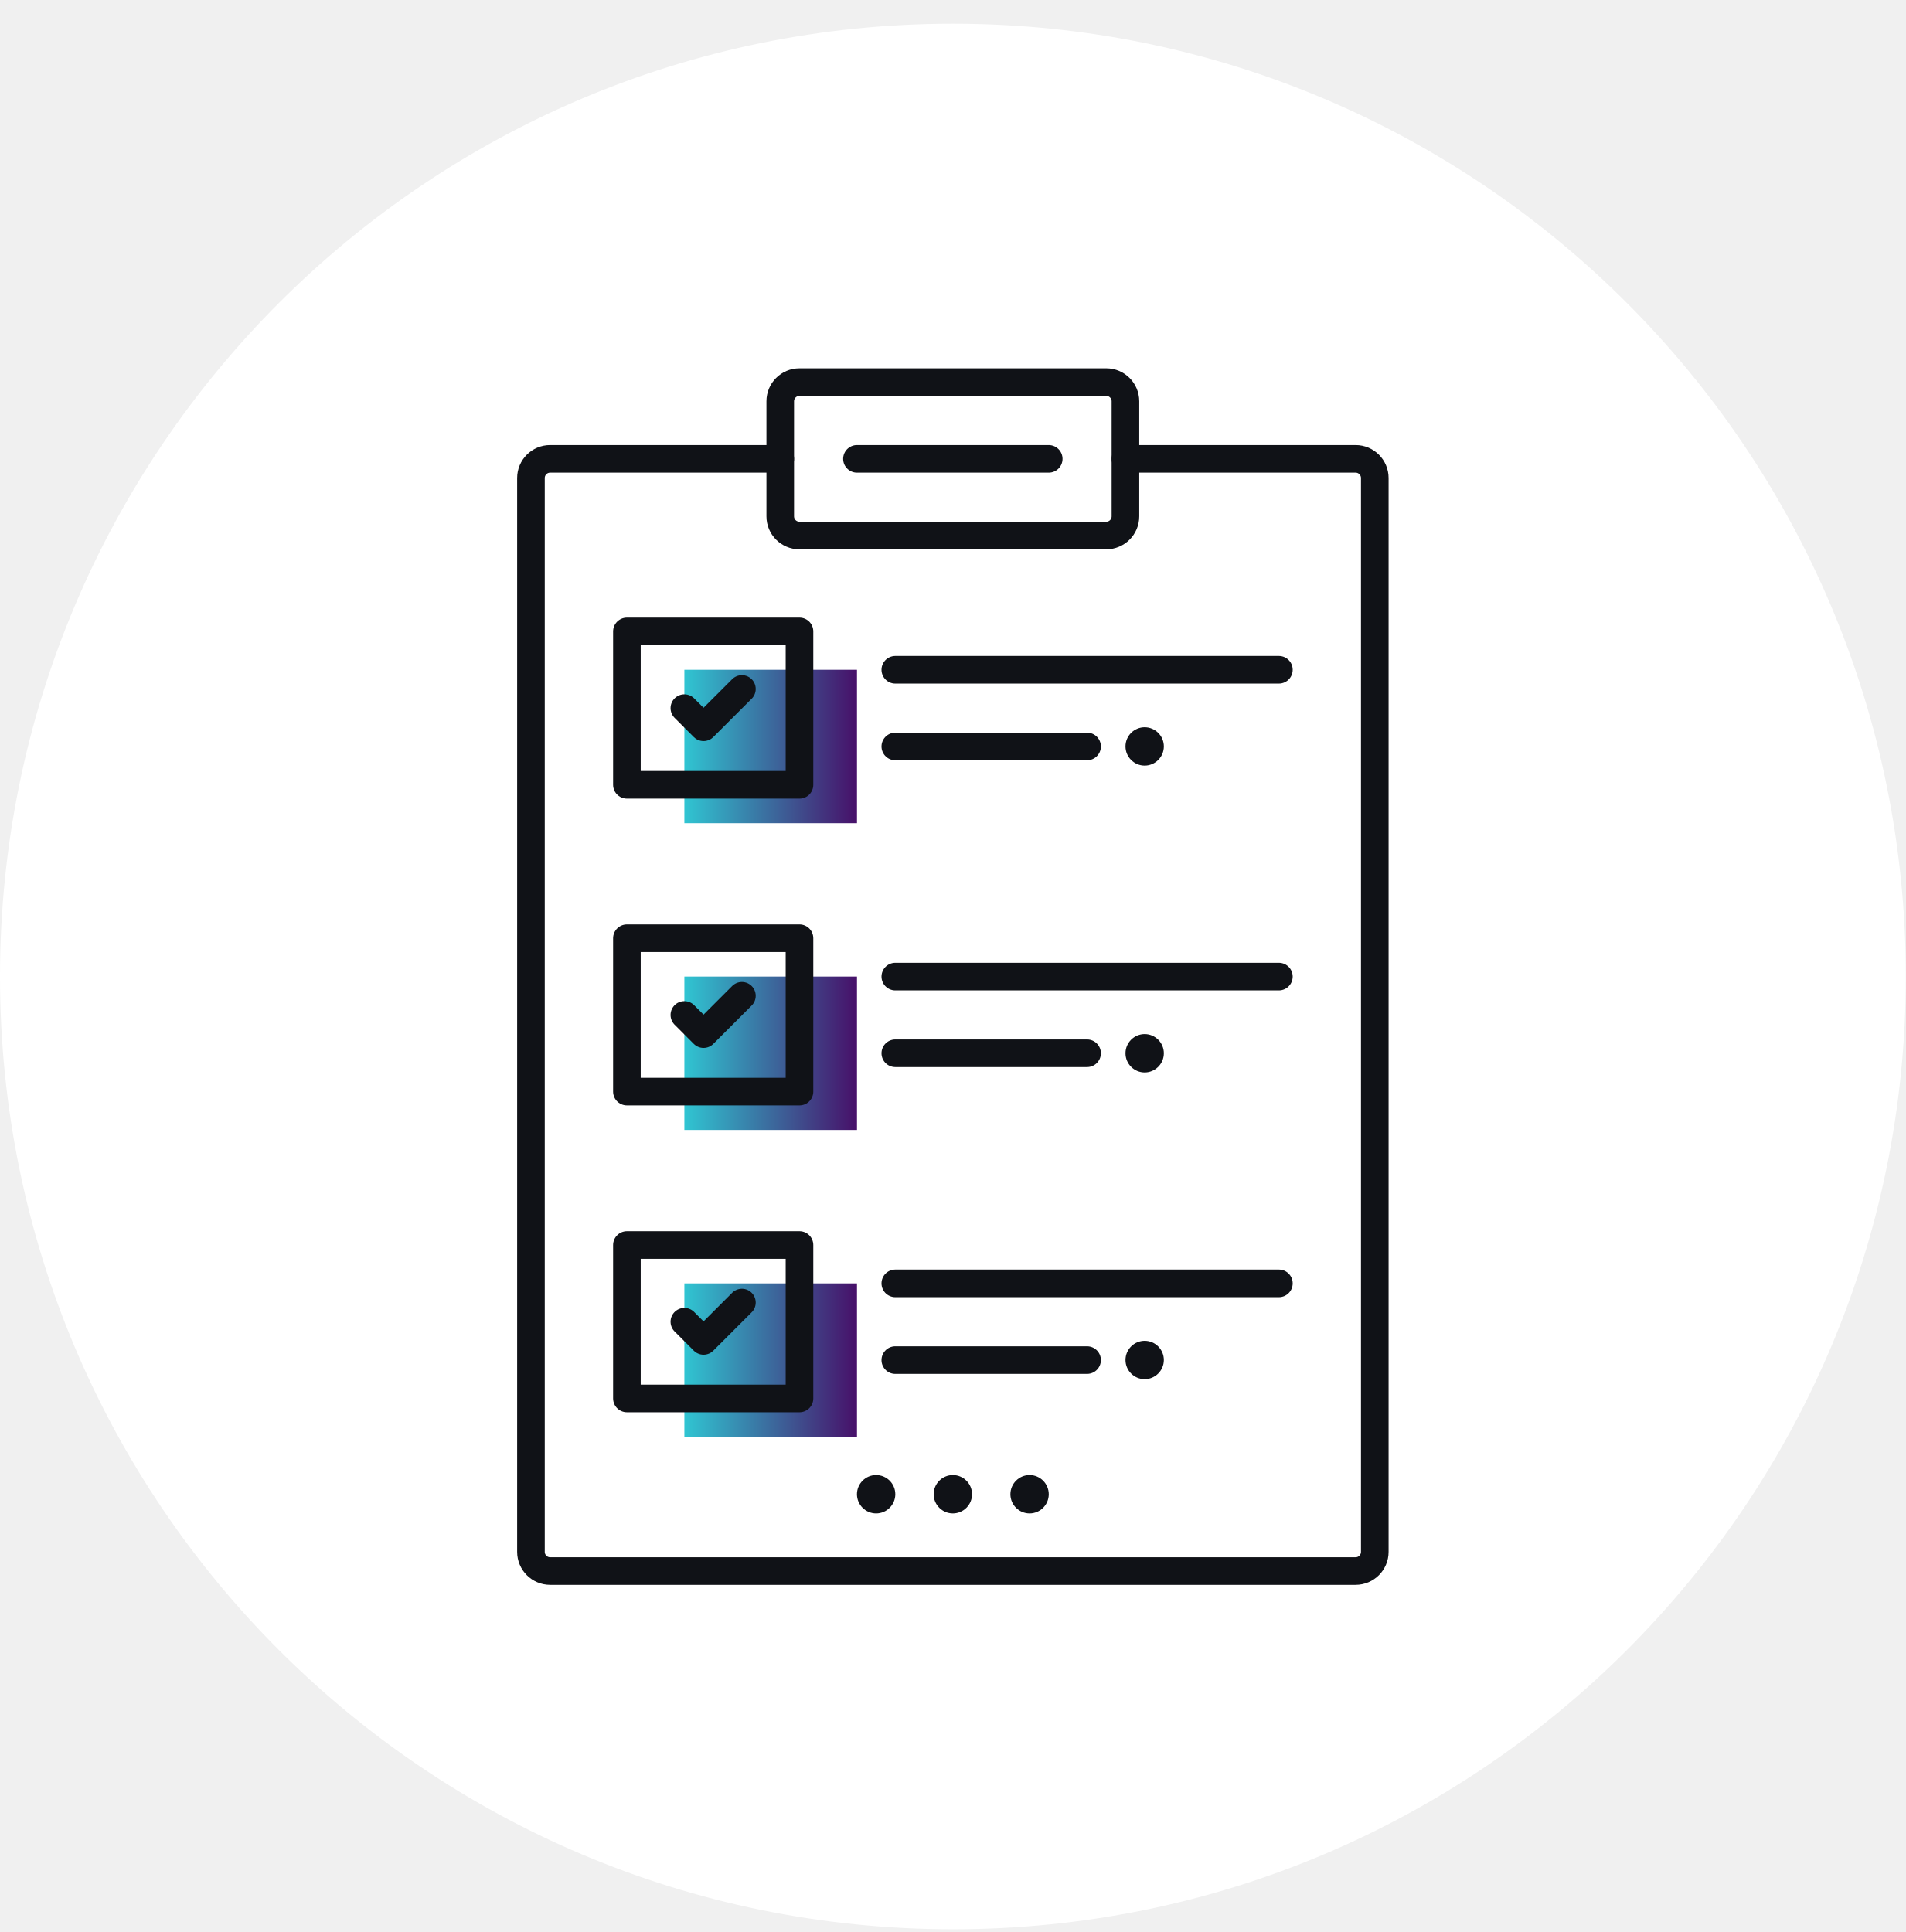
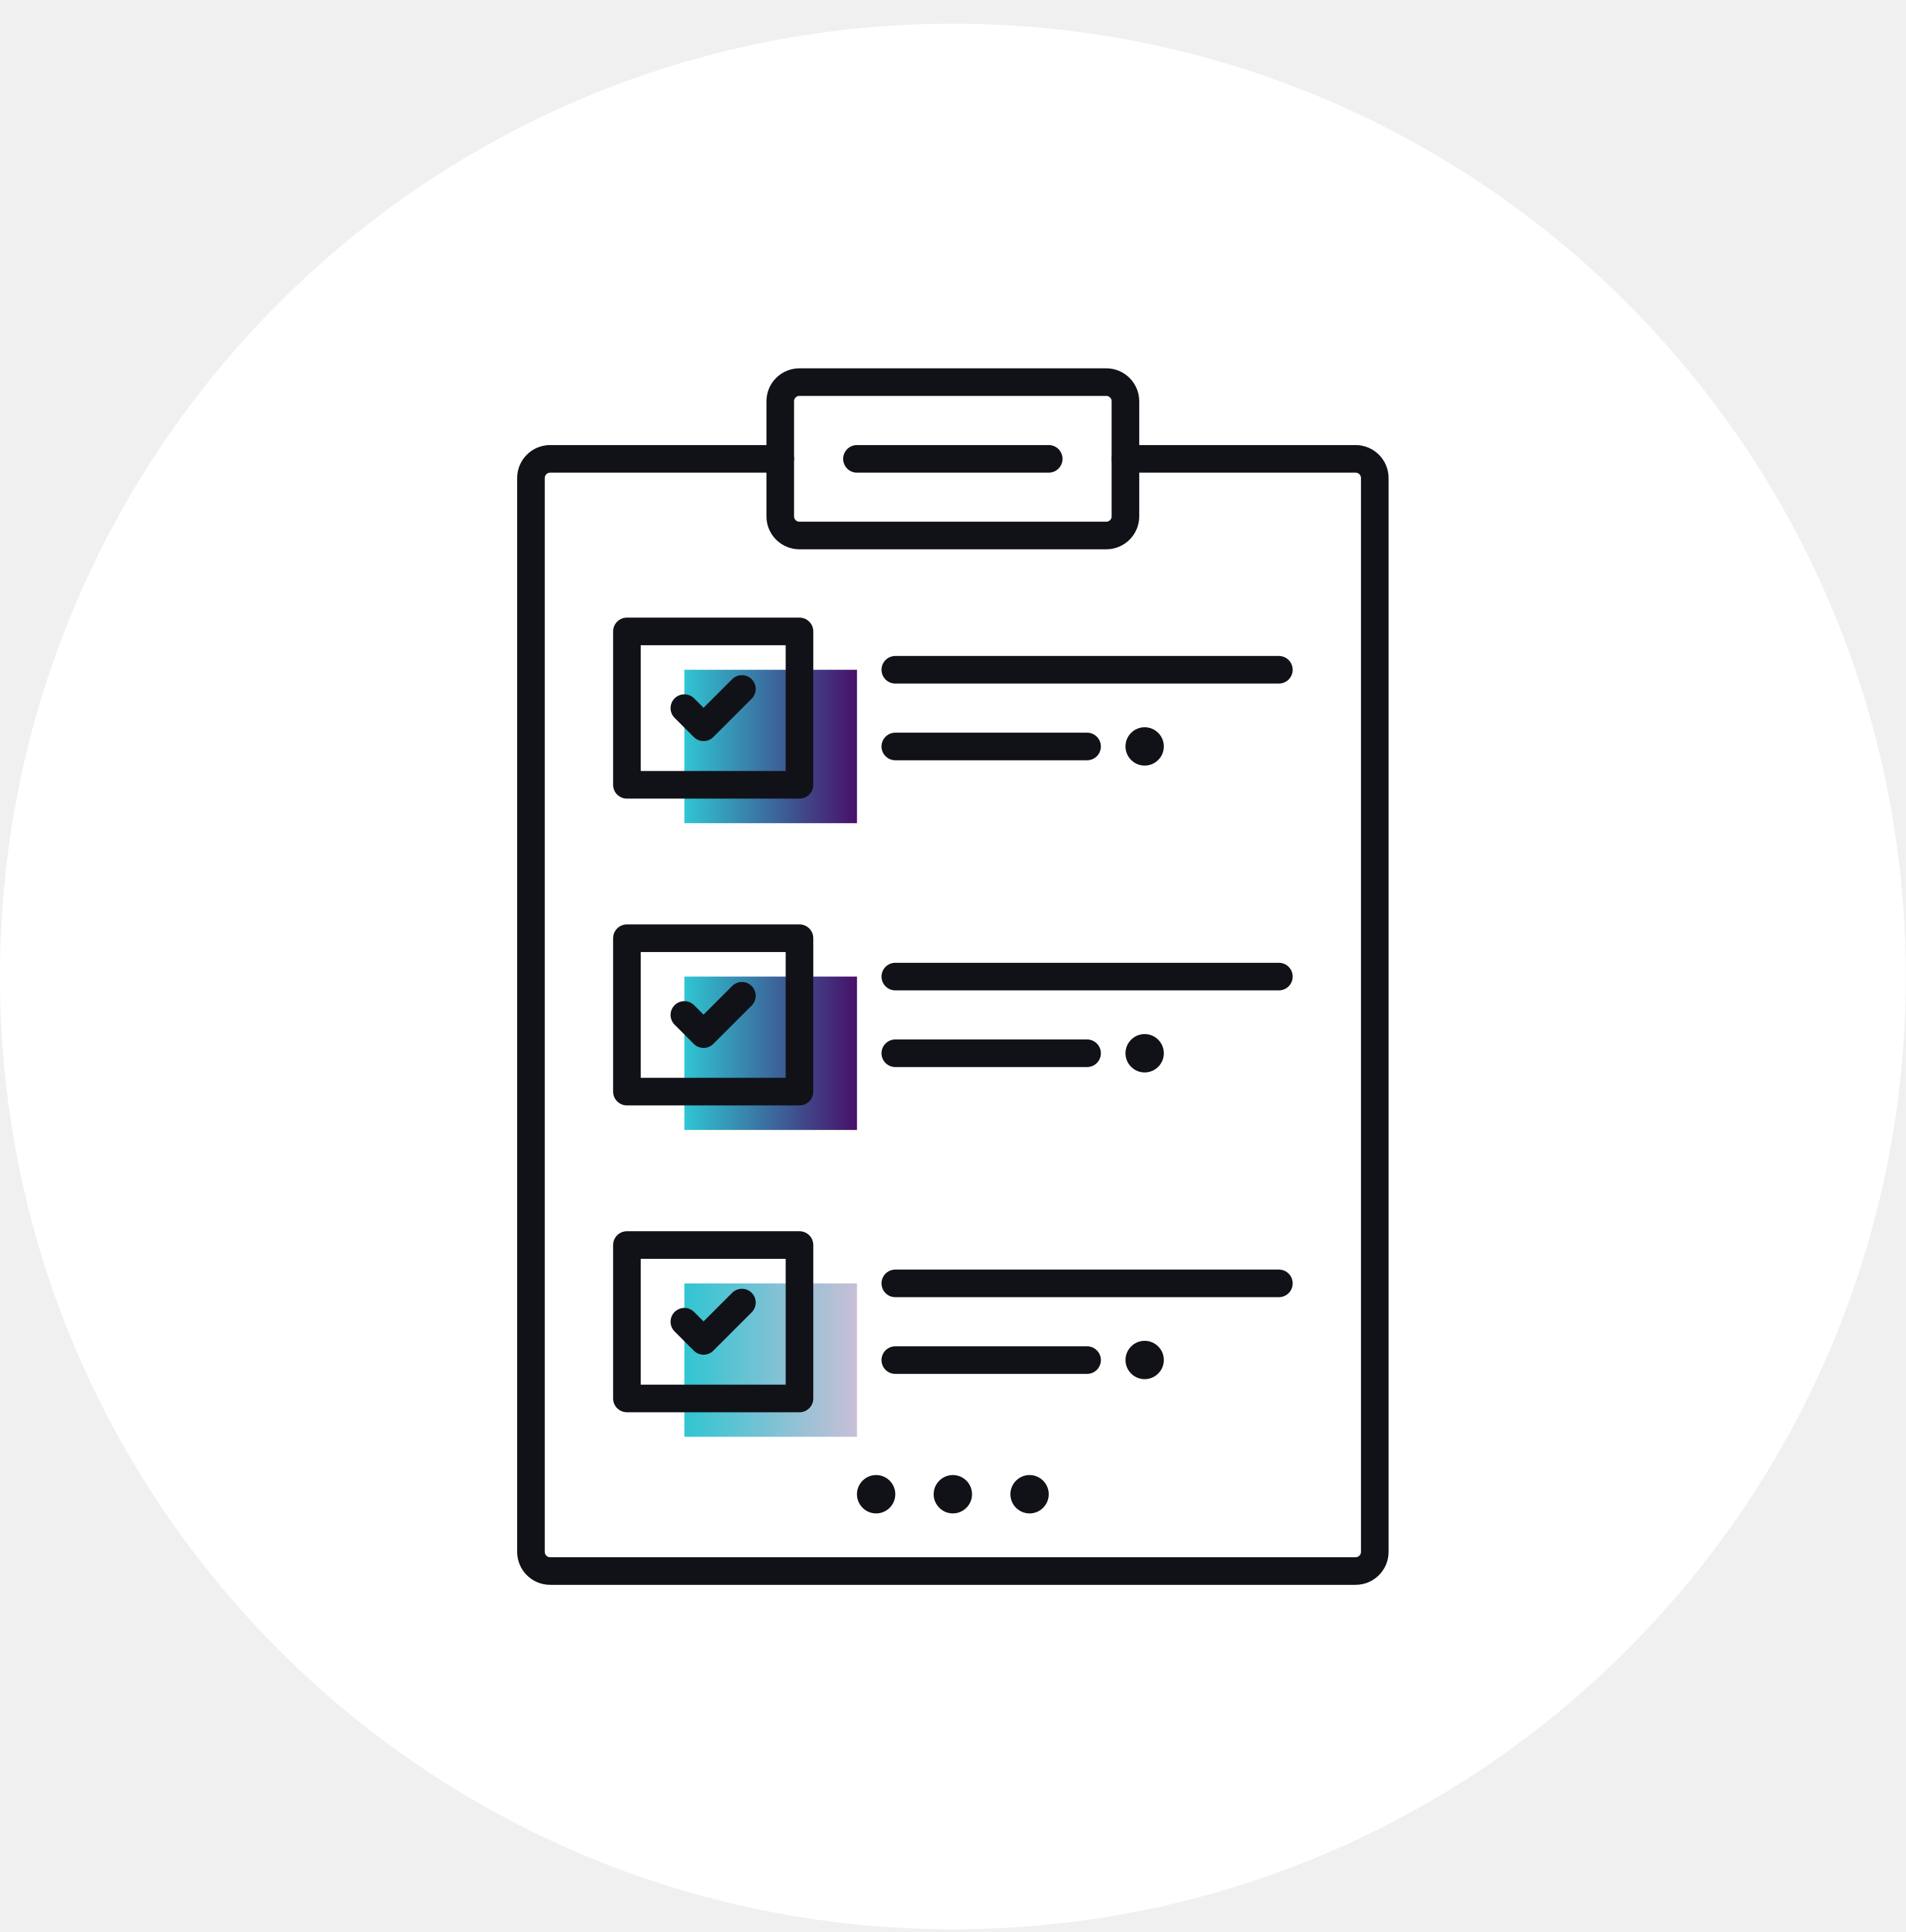
<svg xmlns="http://www.w3.org/2000/svg" width="72" height="73" viewBox="0 0 72 73" fill="none">
  <path fill-rule="evenodd" clip-rule="evenodd" d="M36 0.896C55.882 0.896 72 17.014 72 36.897C72 56.779 55.882 72.897 36 72.897C16.118 72.897 0 56.779 0 36.897C0 17.014 16.118 0.896 36 0.896Z" fill="#FFFFFF" />
  <path d="M25.855 31.104H32.376V25.307H25.855V31.104Z" fill="url(#paint0_linear_3_43381)" />
  <path d="M25.855 42.695H32.376V36.899H25.855V42.695Z" fill="url(#paint1_linear_3_43381)" />
  <path d="M25.855 54.289H32.376V48.493H25.855V54.289Z" fill="url(#paint2_linear_3_43381)" />
  <path d="M41.794 20.234H30.201C29.801 20.234 29.477 19.91 29.477 19.51V15.162C29.477 14.763 29.801 14.438 30.201 14.438H41.794C42.194 14.438 42.518 14.763 42.518 15.162V19.51C42.518 19.91 42.194 20.234 41.794 20.234Z" stroke="#101217" stroke-width="1.043" stroke-linecap="round" stroke-linejoin="round" />
  <path d="M42.519 17.338H51.214C51.614 17.338 51.938 17.663 51.938 18.062V58.637C51.938 59.036 51.614 59.361 51.214 59.361H20.783C20.383 59.361 20.059 59.036 20.059 58.637V18.062C20.059 17.663 20.383 17.338 20.783 17.338H29.478" stroke="#101217" stroke-width="1.043" stroke-linecap="round" stroke-linejoin="round" />
  <path d="M33.824 28.205H41.069" stroke="#101217" stroke-width="1.043" stroke-linecap="round" stroke-linejoin="round" />
  <path d="M33.824 25.307H48.315" stroke="#101217" stroke-width="1.043" stroke-linecap="round" stroke-linejoin="round" />
  <path d="M33.824 39.797H41.069" stroke="#101217" stroke-width="1.043" stroke-linecap="round" stroke-linejoin="round" />
  <path d="M33.824 36.9H48.315" stroke="#101217" stroke-width="1.043" stroke-linecap="round" stroke-linejoin="round" />
  <path d="M33.824 51.391H41.069" stroke="#101217" stroke-width="1.043" stroke-linecap="round" stroke-linejoin="round" />
  <path d="M33.824 48.492H48.315" stroke="#101217" stroke-width="1.043" stroke-linecap="round" stroke-linejoin="round" />
  <path d="M43.969 28.203C43.969 27.804 43.643 27.479 43.244 27.479C42.845 27.479 42.52 27.804 42.52 28.203C42.52 28.602 42.845 28.928 43.244 28.928C43.643 28.928 43.969 28.602 43.969 28.203Z" fill="#101217" />
  <path d="M43.969 39.797C43.969 39.398 43.643 39.072 43.244 39.072C42.845 39.072 42.52 39.398 42.52 39.797C42.52 40.196 42.845 40.522 43.244 40.522C43.643 40.522 43.969 40.196 43.969 39.797Z" fill="#101217" />
  <path d="M43.969 51.387C43.969 50.988 43.643 50.662 43.244 50.662C42.845 50.662 42.52 50.988 42.52 51.387C42.52 51.786 42.845 52.111 43.244 52.111C43.643 52.111 43.969 51.786 43.969 51.387Z" fill="#101217" />
  <path d="M36.723 56.459C36.723 56.06 36.397 55.734 35.998 55.734C35.599 55.734 35.273 56.06 35.273 56.459C35.273 56.858 35.599 57.184 35.998 57.184C36.397 57.184 36.723 56.858 36.723 56.459Z" fill="#101217" />
  <path d="M23.684 29.654H30.204V23.858H23.684V29.654Z" stroke="#101217" stroke-width="1.043" stroke-linecap="round" stroke-linejoin="round" />
  <path d="M28.029 26.032L26.58 27.48L25.855 26.756" stroke="#101217" stroke-width="1.043" stroke-linecap="round" stroke-linejoin="round" />
  <path d="M23.684 41.246H30.204V35.45H23.684V41.246Z" stroke="#101217" stroke-width="1.043" stroke-linecap="round" stroke-linejoin="round" />
  <path d="M28.029 37.625L26.58 39.074L25.855 38.349" stroke="#101217" stroke-width="1.043" stroke-linecap="round" stroke-linejoin="round" />
  <path d="M23.684 52.84H30.204V47.043H23.684V52.84Z" stroke="#101217" stroke-width="1.043" stroke-linecap="round" stroke-linejoin="round" />
  <path d="M28.029 49.217L26.58 50.666L25.855 49.941" stroke="#101217" stroke-width="1.043" stroke-linecap="round" stroke-linejoin="round" />
  <path d="M39.621 56.459C39.621 56.06 39.295 55.734 38.897 55.734C38.497 55.734 38.172 56.06 38.172 56.459C38.172 56.858 38.497 57.184 38.897 57.184C39.295 57.184 39.621 56.858 39.621 56.459Z" fill="#101217" />
  <path d="M33.824 56.459C33.824 56.06 33.499 55.734 33.099 55.734C32.7 55.734 32.375 56.06 32.375 56.459C32.375 56.858 32.7 57.184 33.099 57.184C33.499 57.184 33.824 56.858 33.824 56.459Z" fill="#101217" />
  <path d="M32.375 17.338H39.62" stroke="#101217" stroke-width="1.043" stroke-linecap="round" stroke-linejoin="round" />
  <defs>
    <linearGradient id="paint0_linear_3_43381" x1="25.855" y1="28.205" x2="32.376" y2="28.205" gradientUnits="userSpaceOnUse">
      <stop stop-color="#30C5D2" />
      <stop offset="1" stop-color="#471069" />
    </linearGradient>
    <linearGradient id="paint1_linear_3_43381" x1="25.855" y1="39.797" x2="32.376" y2="39.797" gradientUnits="userSpaceOnUse">
      <stop stop-color="#30C5D2" />
      <stop offset="1" stop-color="#471069" />
    </linearGradient>
    <linearGradient id="paint2_linear_3_43381" x1="25.855" y1="51.391" x2="32.376" y2="51.391" gradientUnits="userSpaceOnUse">
      <stop stop-color="#30C5D2" />
-       <stop offset="1" stop-color="#471069" />
+       <stop offset="1" stop-color="#C9BFD6" />
    </linearGradient>
  </defs>
</svg>
